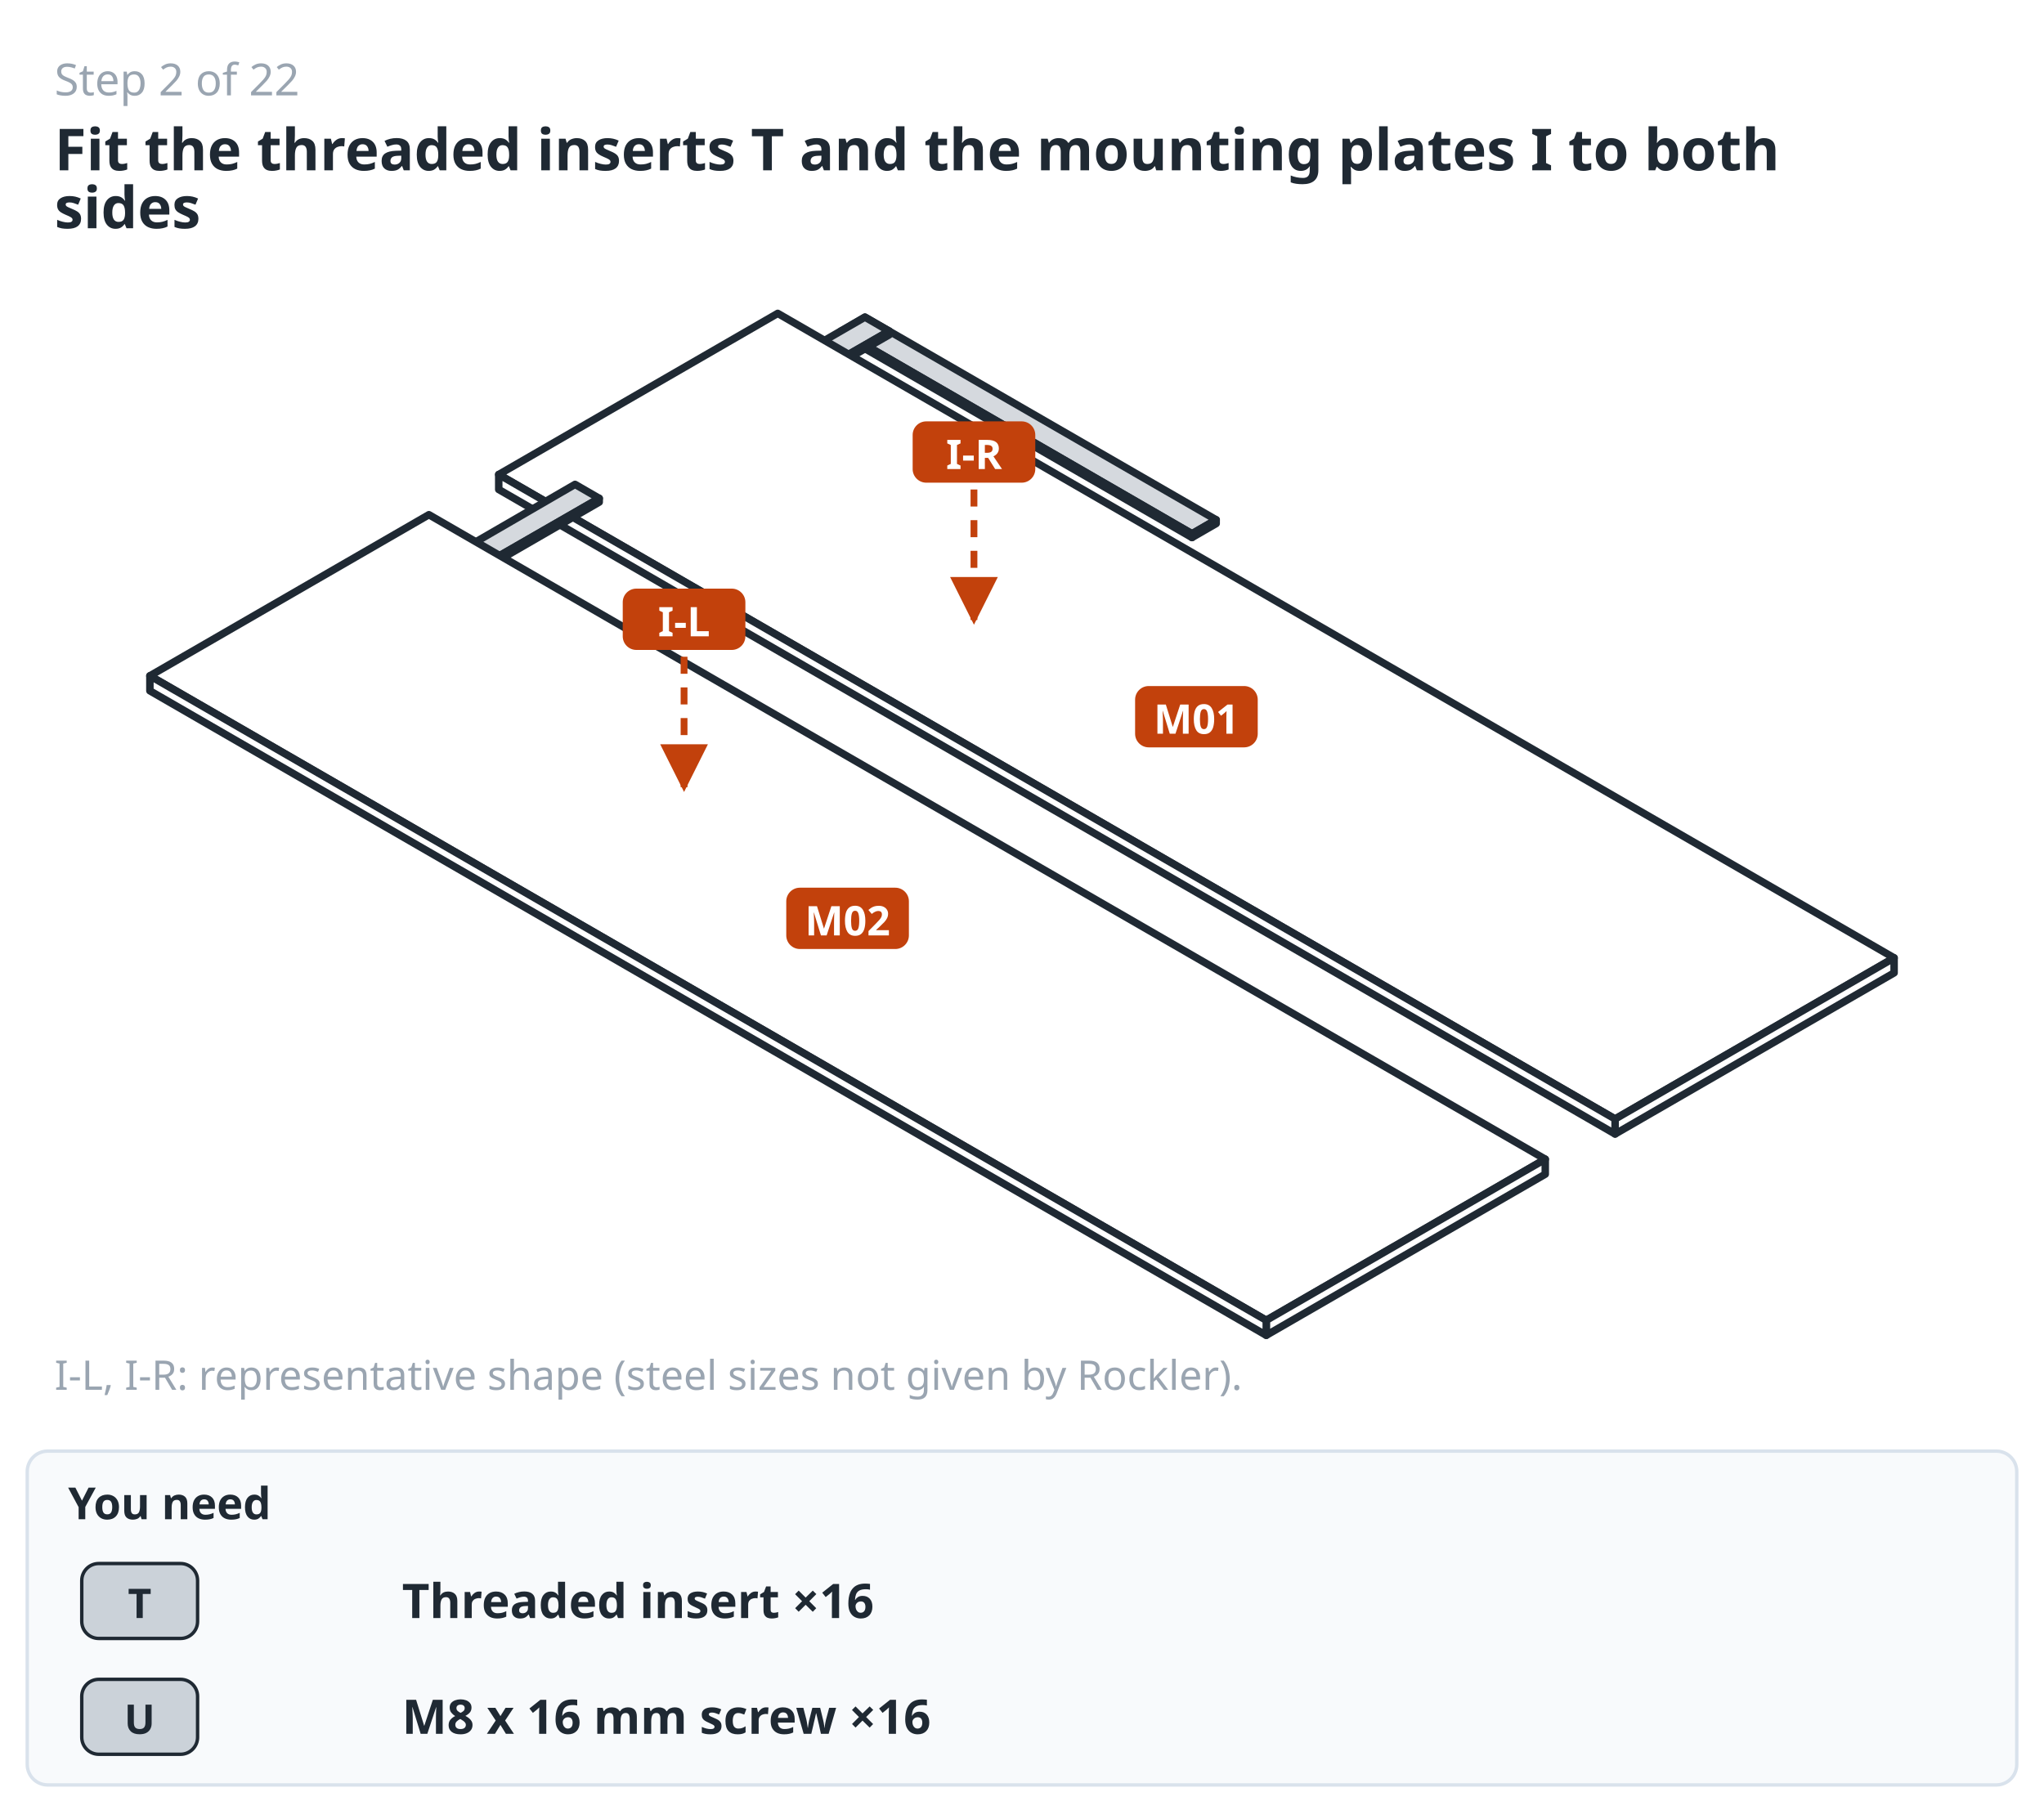
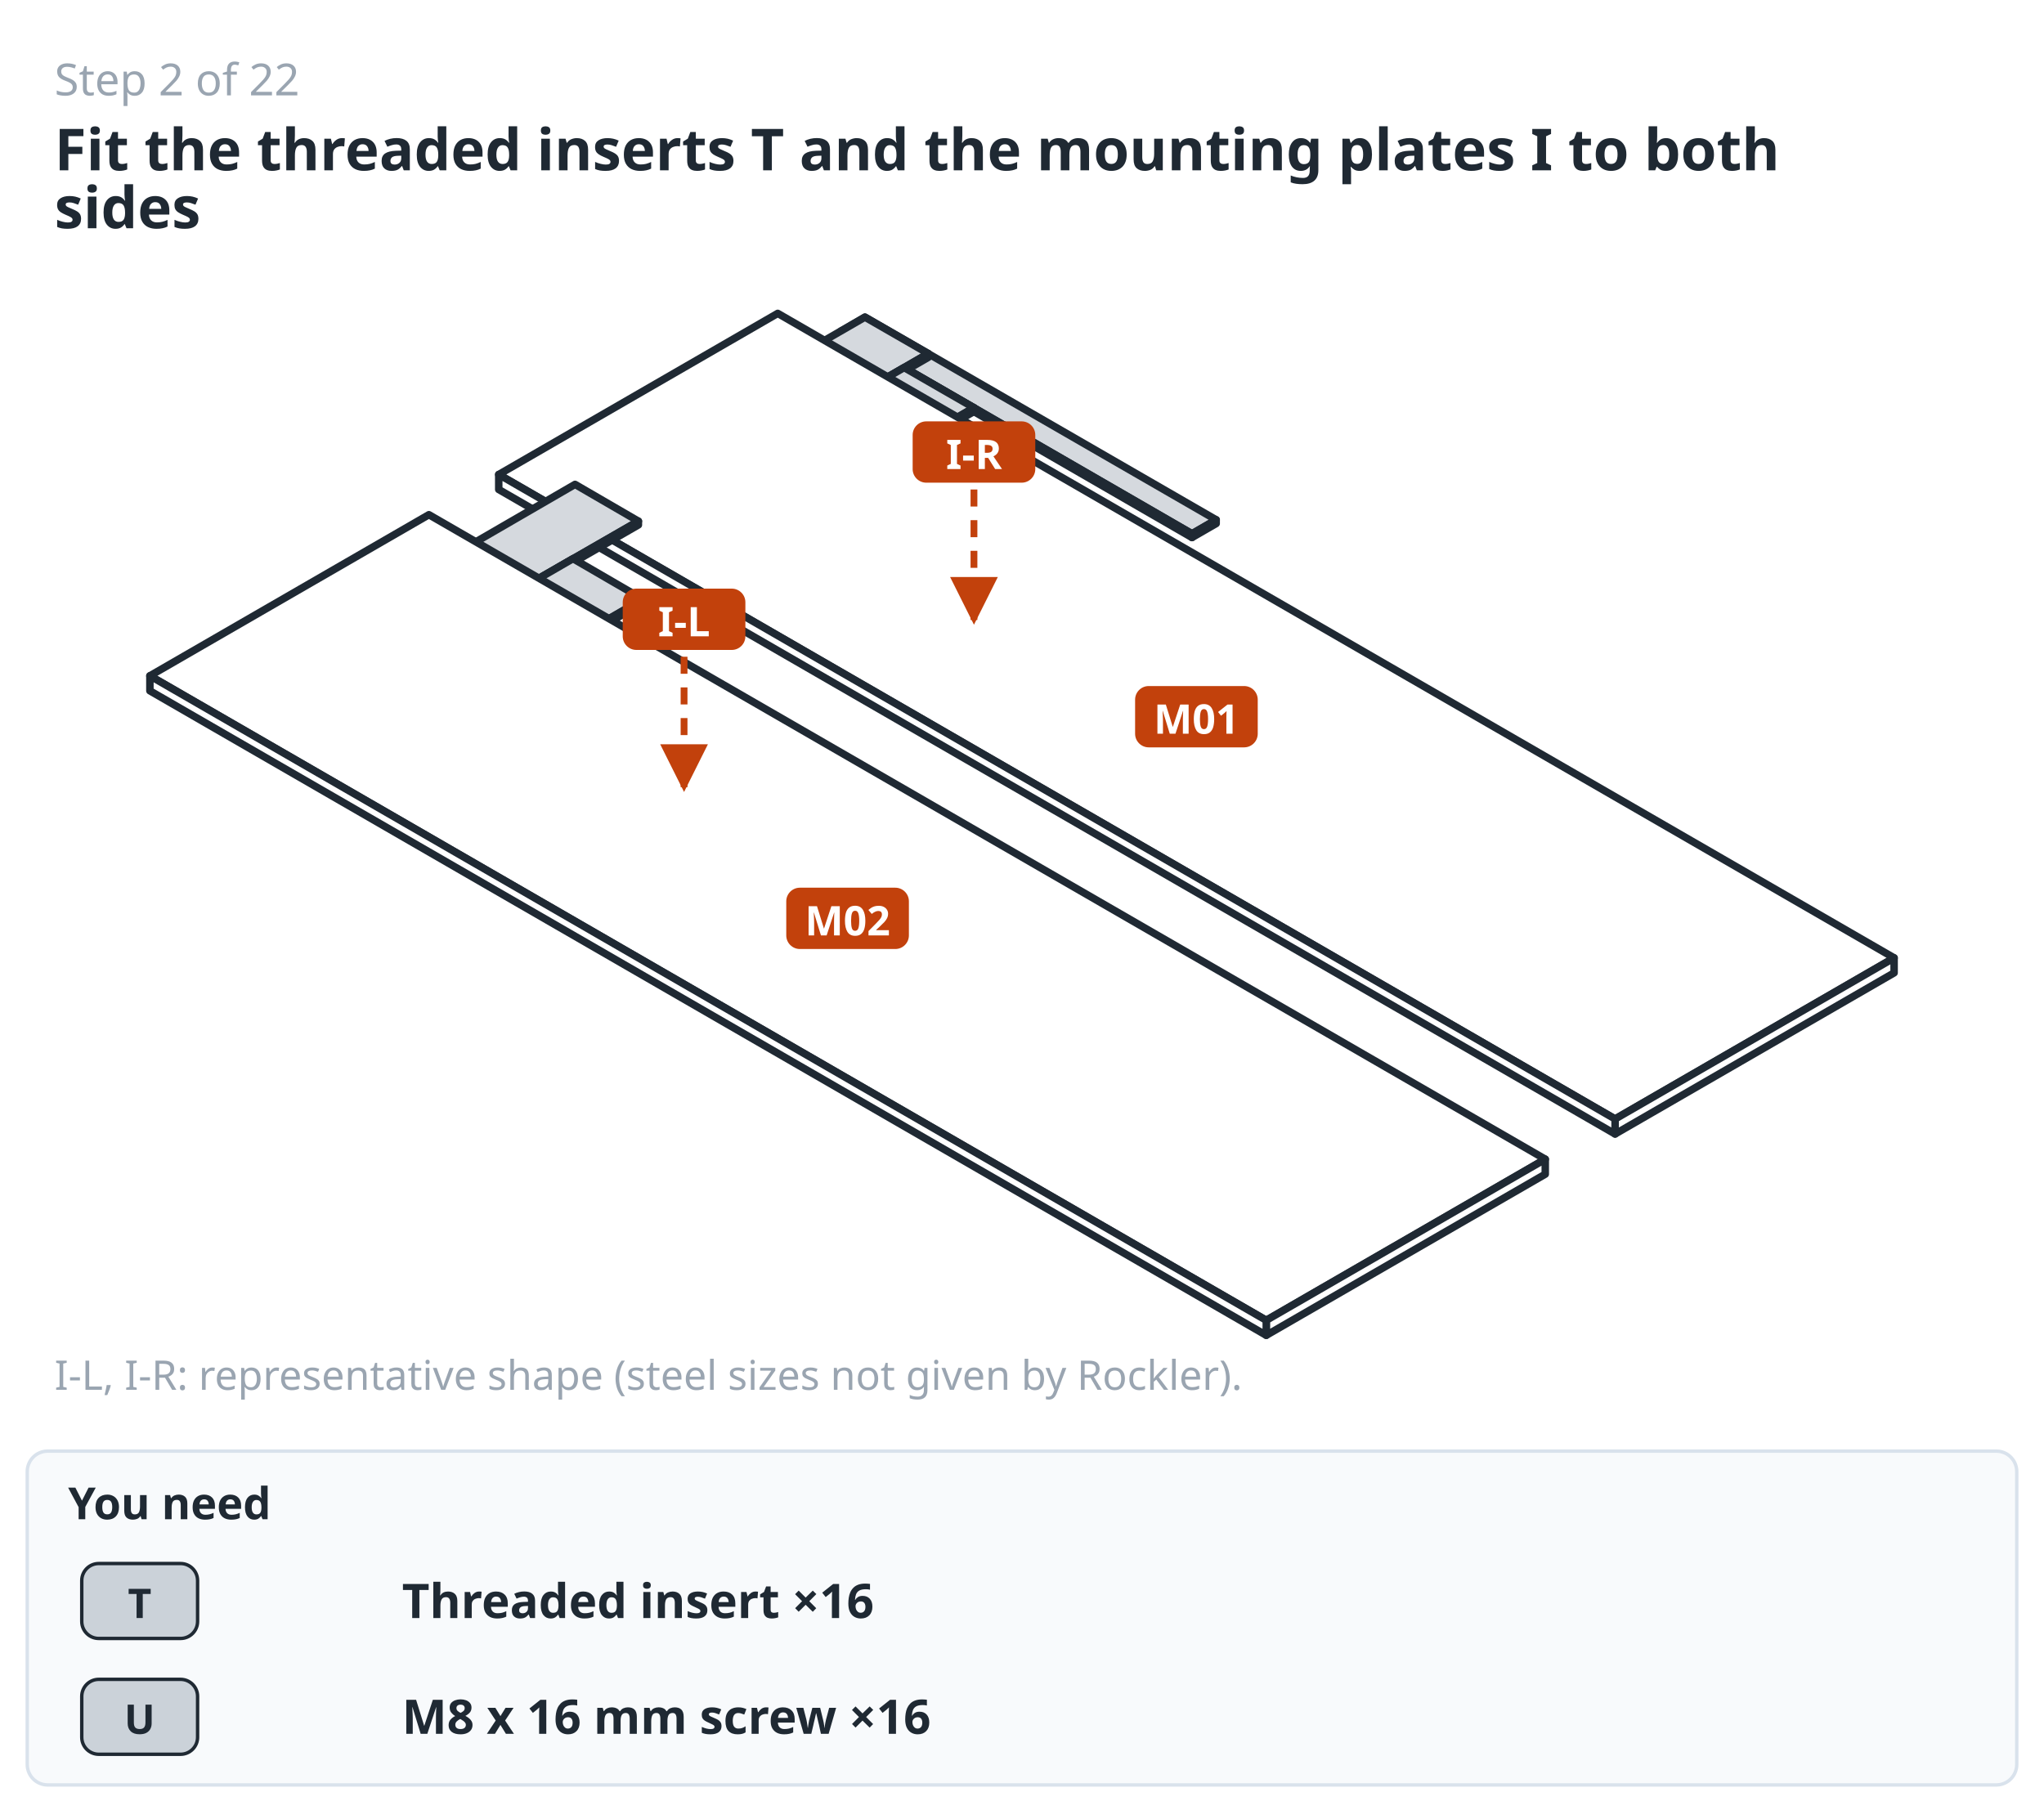
<svg xmlns="http://www.w3.org/2000/svg" viewBox="0 0 600 534" width="600" height="534" role="img" font-family="system-ui, sans-serif">
  <rect width="100%" height="100%" fill="#fff" />
  <defs>
    <marker id="arrow" viewBox="0 0 10 10" refX="9" refY="5" markerWidth="7" markerHeight="7" orient="auto">
      <path d="M0,0 L10,5 L0,10 z" fill="#c2410c" />
    </marker>
  </defs>
  <text x="16.0" y="28.0" font-size="13" font-weight="normal" fill="#9aa5b1" text-anchor="start">Step 2 of 22</text>
  <text x="16.0" y="50.0" font-size="17" font-weight="bold" fill="#1f2933" text-anchor="start">Fit the threaded inserts T and the mounting plates I to both</text>
  <text x="16.0" y="67.0" font-size="17" font-weight="bold" fill="#1f2933" text-anchor="start">sides</text>
  <g class="part new" data-part="I-R">
    <polygon points="253.9,93.1 246.9,97.2 349.9,156.7 357.0,152.6" fill="#d5d9de" stroke="#1f2933" stroke-width="2.2" stroke-linejoin="round" />
    <polygon points="357.0,153.7 349.9,157.8 349.9,156.7 357.0,152.6" fill="#d5d9de" stroke="#1f2933" stroke-width="2.2" stroke-linejoin="round" />
    <polygon points="246.9,98.3 349.9,157.8 349.9,156.7 246.9,97.2" fill="#d5d9de" stroke="#1f2933" stroke-width="2.2" stroke-linejoin="round" />
-     <polygon points="253.9,93.1 214.9,115.6 221.9,119.7 261.0,97.2" fill="#d5d9de" stroke="#1f2933" stroke-width="2.2" stroke-linejoin="round" />
-     <polygon points="261.0,98.3 221.9,120.8 221.9,119.7 261.0,97.2" fill="#d5d9de" stroke="#1f2933" stroke-width="2.2" stroke-linejoin="round" />
-     <polygon points="214.9,116.8 221.9,120.8 221.9,119.7 214.9,115.6" fill="#d5d9de" stroke="#1f2933" stroke-width="2.2" stroke-linejoin="round" />
+     <polygon points="253.9,93.1 214.9,115.6 233.4,126.4 272.5,103.8" fill="#d5d9de" stroke="#1f2933" stroke-width="2.2" stroke-linejoin="round" />
+     <polygon points="272.5,104.9 233.4,127.5 233.4,126.4 272.5,103.8" fill="#d5d9de" stroke="#1f2933" stroke-width="2.2" stroke-linejoin="round" />
+     <polygon points="214.9,116.8 233.4,127.5 233.4,126.4 214.9,115.6" fill="#d5d9de" stroke="#1f2933" stroke-width="2.2" stroke-linejoin="round" />
+     <polygon points="265.4,107.9 252.6,115.3 273.1,127.1 285.9,119.7" fill="#d5d9de" stroke="#1f2933" stroke-width="2.2" stroke-linejoin="round" />
+     <polygon points="285.9,120.8 273.1,128.2 273.1,127.1 285.9,119.7" fill="#d5d9de" stroke="#1f2933" stroke-width="2.2" stroke-linejoin="round" />
+     <polygon points="252.6,116.4 273.1,128.2 273.1,127.1 252.6,115.3" fill="#d5d9de" stroke="#1f2933" stroke-width="2.2" stroke-linejoin="round" />
  </g>
  <g class="part drilled" data-part="M01">
    <polygon points="228.3,92.0 146.4,139.3 474.1,328.5 556.0,281.2" fill="#fff" stroke="#1f2933" stroke-width="2.2" stroke-linejoin="round" />
    <polygon points="556.0,285.6 474.1,332.9 474.1,328.5 556.0,281.2" fill="#fff" stroke="#1f2933" stroke-width="2.2" stroke-linejoin="round" />
    <polygon points="146.4,143.7 474.1,332.9 474.1,328.5 146.4,139.3" fill="#fff" stroke="#1f2933" stroke-width="2.2" stroke-linejoin="round" />
  </g>
  <g class="part new" data-part="I-L">
    <polygon points="136.8,160.7 129.8,164.8 232.8,224.3 239.8,220.2" fill="#d5d9de" stroke="#1f2933" stroke-width="2.2" stroke-linejoin="round" />
    <polygon points="239.8,221.3 232.8,225.4 232.8,224.3 239.8,220.2" fill="#d5d9de" stroke="#1f2933" stroke-width="2.2" stroke-linejoin="round" />
    <polygon points="129.8,165.9 232.8,225.4 232.8,224.3 129.8,164.8" fill="#d5d9de" stroke="#1f2933" stroke-width="2.2" stroke-linejoin="round" />
-     <polygon points="168.8,142.2 129.8,164.8 136.8,168.8 175.9,146.3" fill="#d5d9de" stroke="#1f2933" stroke-width="2.2" stroke-linejoin="round" />
-     <polygon points="175.9,147.4 136.8,170.0 136.8,168.8 175.9,146.3" fill="#d5d9de" stroke="#1f2933" stroke-width="2.2" stroke-linejoin="round" />
-     <polygon points="129.8,165.9 136.8,170.0 136.8,168.8 129.8,164.8" fill="#d5d9de" stroke="#1f2933" stroke-width="2.2" stroke-linejoin="round" />
+     <polygon points="168.8,142.2 129.8,164.8 148.3,175.5 187.4,153.0" fill="#d5d9de" stroke="#1f2933" stroke-width="2.2" stroke-linejoin="round" />
+     <polygon points="187.4,154.1 148.3,176.6 148.3,175.5 187.4,153.0" fill="#d5d9de" stroke="#1f2933" stroke-width="2.2" stroke-linejoin="round" />
+     <polygon points="129.8,165.9 148.3,176.6 148.3,175.5 129.8,164.8" fill="#d5d9de" stroke="#1f2933" stroke-width="2.2" stroke-linejoin="round" />
+     <polygon points="168.2,164.0 155.4,171.4 175.9,183.3 188.7,175.9" fill="#d5d9de" stroke="#1f2933" stroke-width="2.2" stroke-linejoin="round" />
+     <polygon points="188.7,177.0 175.9,184.4 175.9,183.3 188.7,175.9" fill="#d5d9de" stroke="#1f2933" stroke-width="2.2" stroke-linejoin="round" />
+     <polygon points="155.4,172.5 175.9,184.4 175.9,183.3 155.4,171.4" fill="#d5d9de" stroke="#1f2933" stroke-width="2.2" stroke-linejoin="round" />
  </g>
  <g class="part drilled" data-part="M02">
    <polygon points="125.9,151.1 44.0,198.4 371.7,387.6 453.6,340.3" fill="#fff" stroke="#1f2933" stroke-width="2.2" stroke-linejoin="round" />
    <polygon points="453.6,344.7 371.7,392.0 371.7,387.6 453.6,340.3" fill="#fff" stroke="#1f2933" stroke-width="2.2" stroke-linejoin="round" />
    <polygon points="44.0,202.8 371.7,392.0 371.7,387.6 44.0,198.4" fill="#fff" stroke="#1f2933" stroke-width="2.2" stroke-linejoin="round" />
  </g>
  <g class="labels">
    <line x1="285.9" y1="143.7" x2="285.9" y2="182.0" stroke="#c2410c" stroke-width="2" stroke-dasharray="5 4" marker-end="url(#arrow)" />
    <rect x="267.9" y="123.7" width="36" height="18" rx="4" fill="#c2410c" />
    <text x="285.9" y="137.7" font-size="12" font-weight="bold" fill="#fff" text-anchor="middle">I-R</text>
    <rect x="333.2" y="201.4" width="36" height="18" rx="4" fill="#c2410c" />
    <text x="351.2" y="215.4" font-size="12" font-weight="bold" fill="#fff" text-anchor="middle">M01</text>
    <line x1="200.8" y1="192.8" x2="200.8" y2="231.1" stroke="#c2410c" stroke-width="2" stroke-dasharray="5 4" marker-end="url(#arrow)" />
    <rect x="182.8" y="172.8" width="36" height="18" rx="4" fill="#c2410c" />
    <text x="200.8" y="186.8" font-size="12" font-weight="bold" fill="#fff" text-anchor="middle">I-L</text>
    <rect x="230.8" y="260.6" width="36" height="18" rx="4" fill="#c2410c" />
    <text x="248.8" y="274.6" font-size="12" font-weight="bold" fill="#fff" text-anchor="middle">M02</text>
  </g>
  <text x="16.0" y="408.0" font-size="12" font-weight="normal" fill="#9aa5b1" text-anchor="start">I-L, I-R: representative shape (steel sizes not given by Rockler).</text>
  <rect x="8" y="426" width="584" height="98" rx="6" fill="#f8fafc" stroke="#d9e2ec" />
  <text x="20.0" y="446.0" font-size="13" font-weight="bold" fill="#1f2933" text-anchor="start">You need</text>
  <rect x="24.0" y="459.0" width="34" height="22" rx="5" fill="#cbd2d9" stroke="#1f2933" />
  <text x="41.0" y="475.0" font-size="12" font-weight="bold" fill="#1f2933" text-anchor="middle">T</text>
  <text x="118.0" y="475.0" font-size="14" font-weight="bold" fill="#1f2933" text-anchor="start">Threaded insert ×16</text>
  <rect x="24.0" y="493.0" width="34" height="22" rx="5" fill="#cbd2d9" stroke="#1f2933" />
  <text x="41.0" y="509.0" font-size="12" font-weight="bold" fill="#1f2933" text-anchor="middle">U</text>
  <text x="118.0" y="509.0" font-size="14" font-weight="bold" fill="#1f2933" text-anchor="start">M8 x 16 mm screw ×16</text>
</svg>
